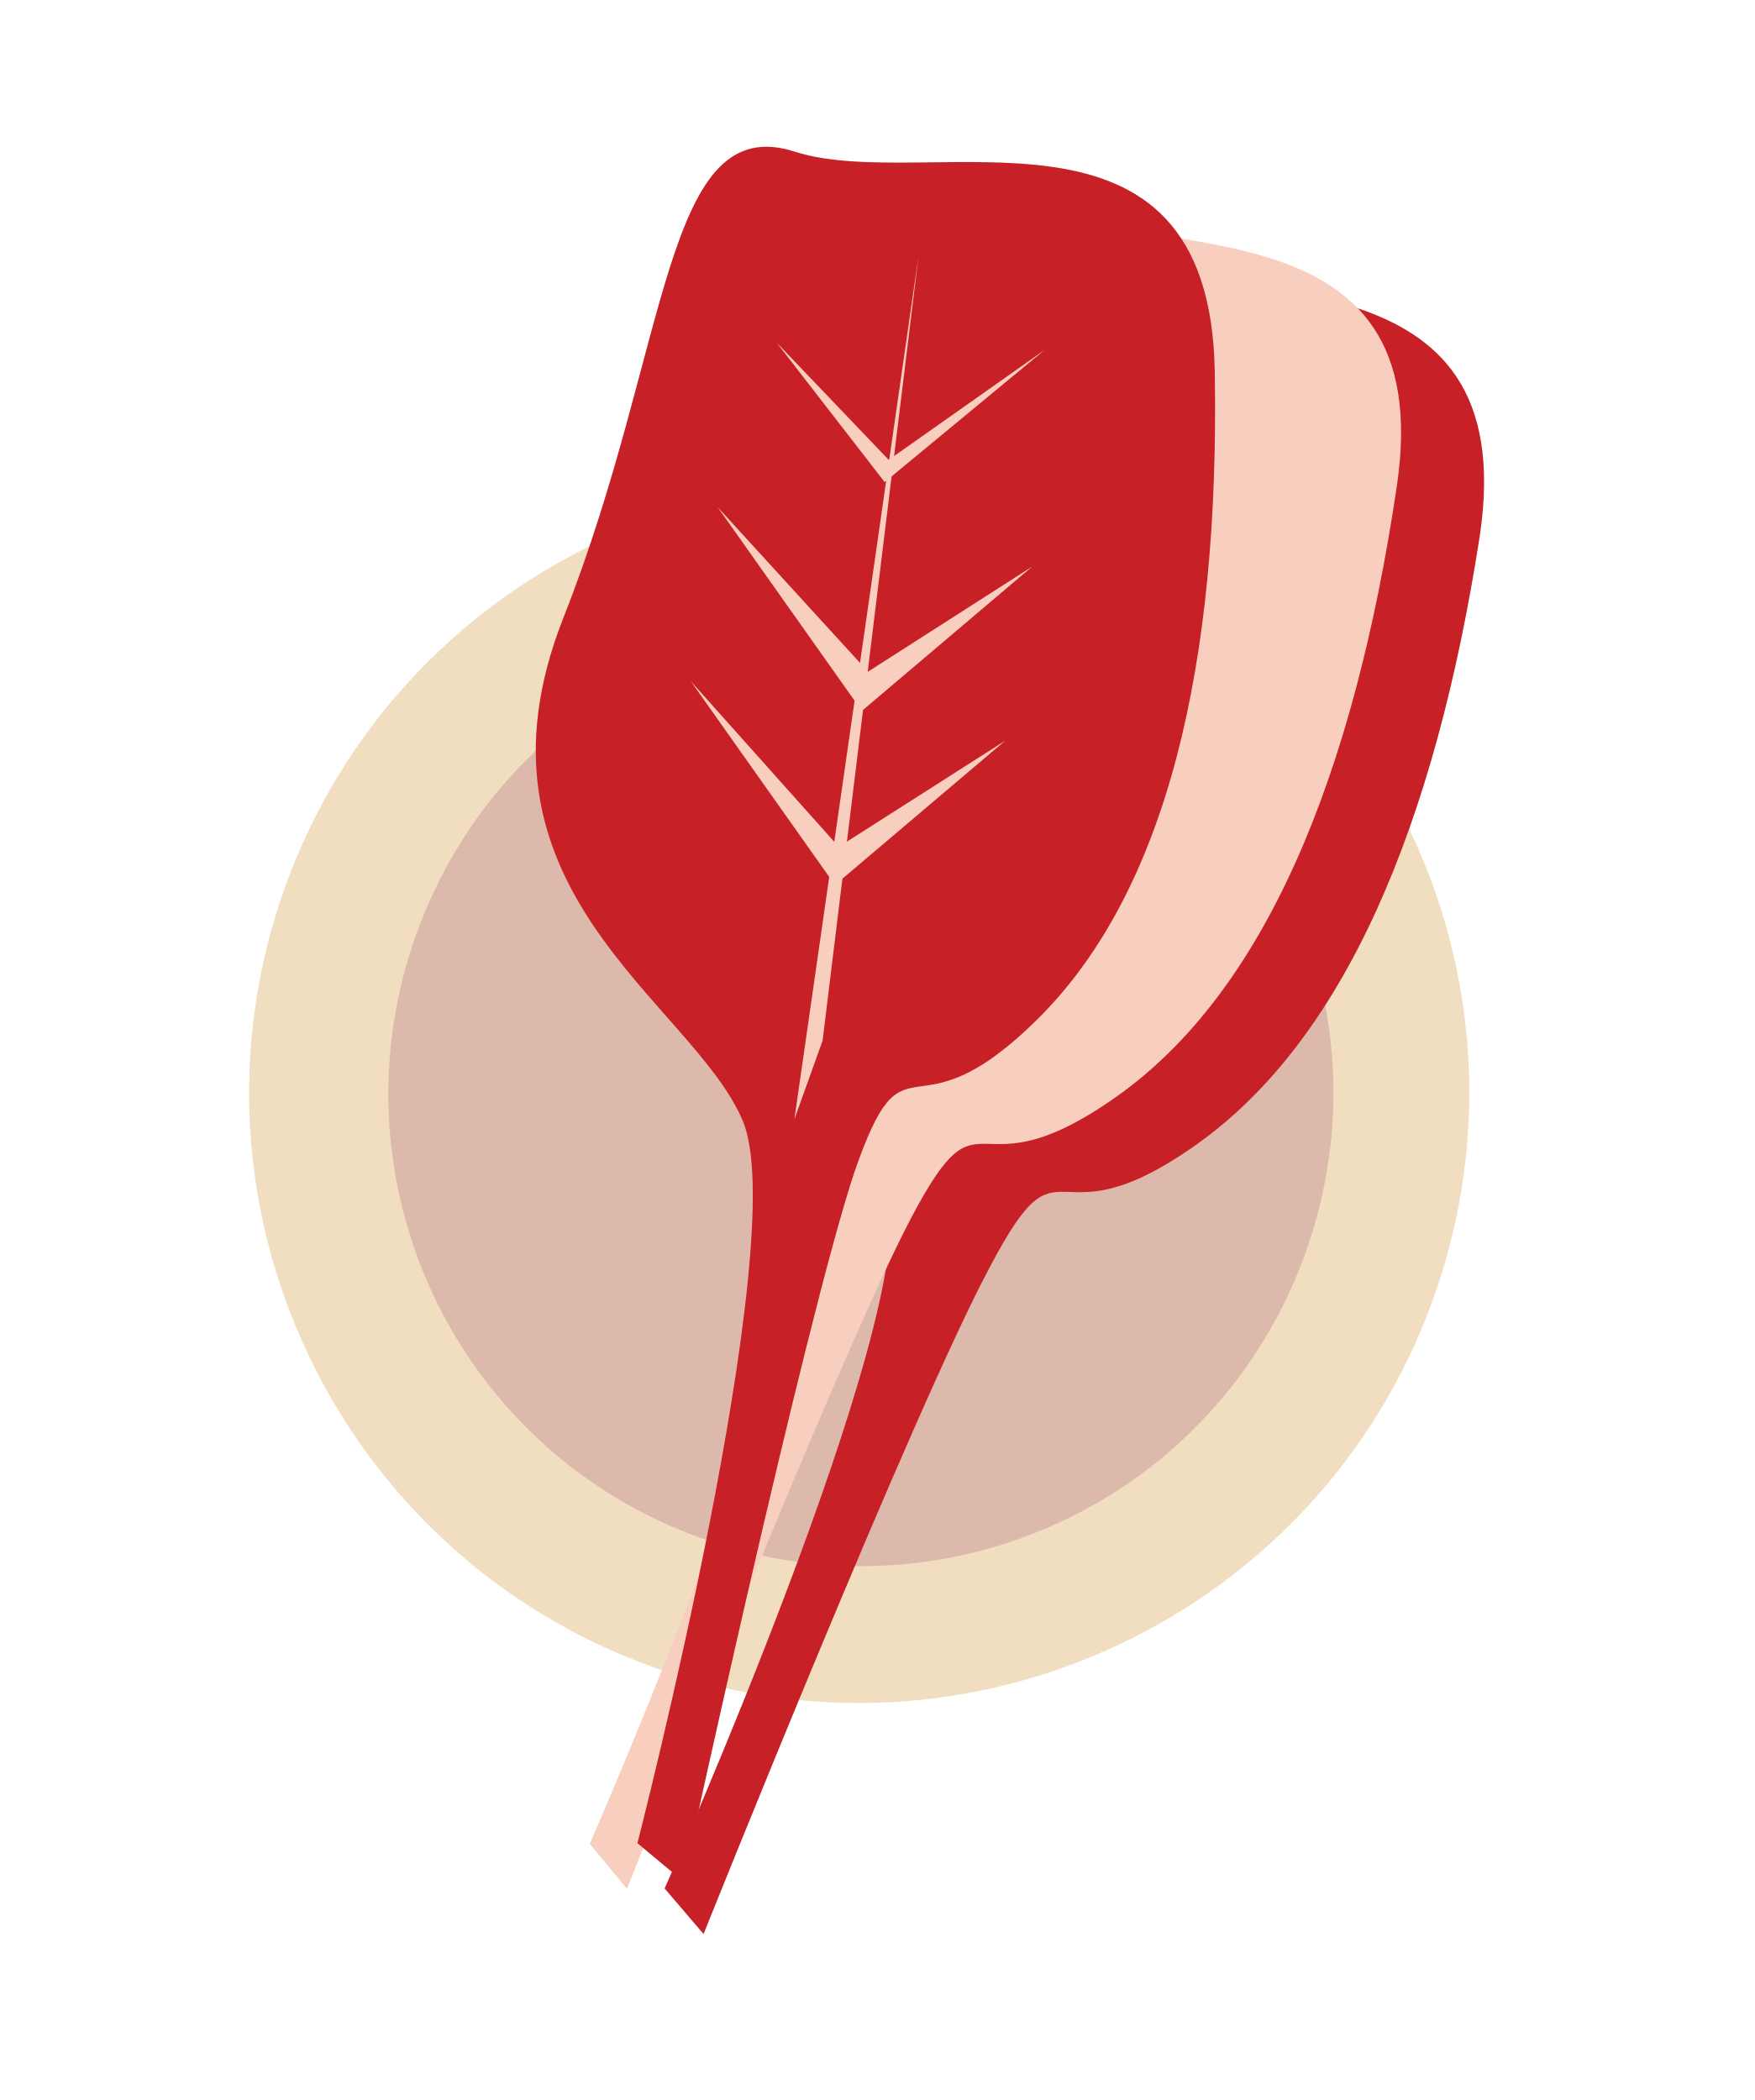
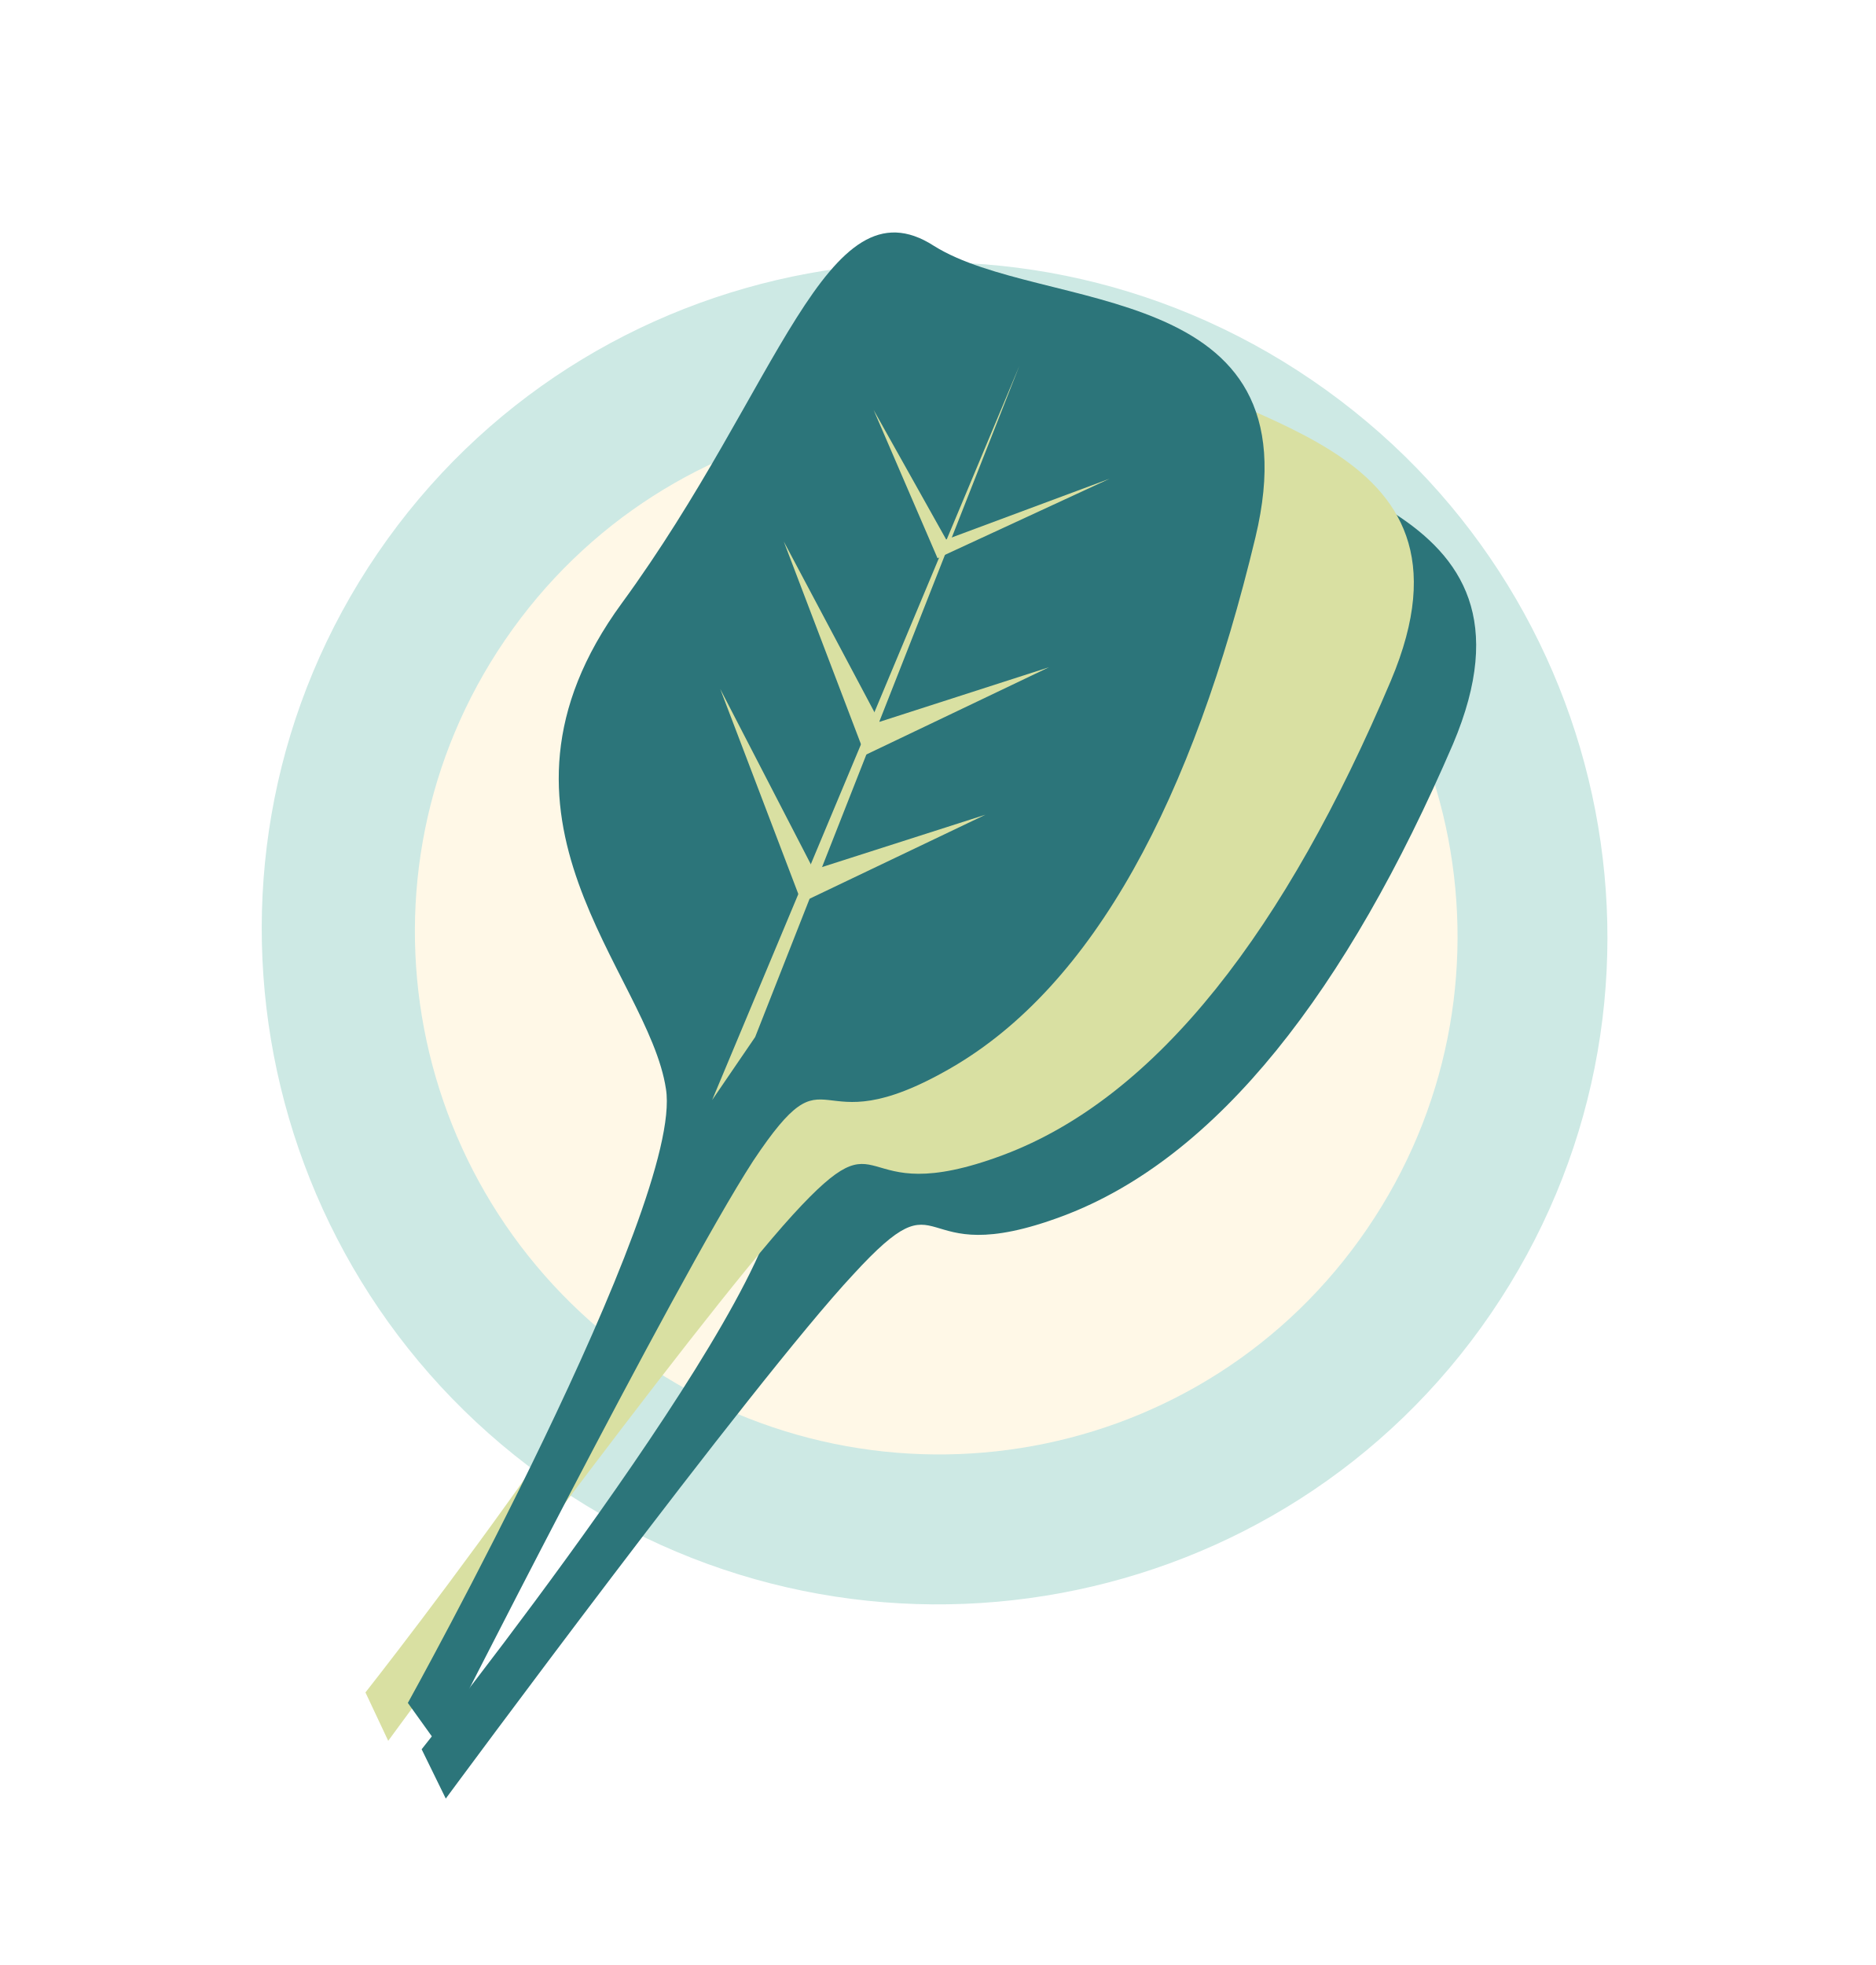
- <svg xmlns="http://www.w3.org/2000/svg" fill="none" height="85" viewBox="0 0 71 85" width="71">
-   <path d="m58 52.578c-4.598 12.821-18.745 19.498-31.566 14.9-12.821-4.598-19.498-18.745-14.9-31.566 4.598-12.821 18.745-19.498 31.566-14.9 12.821 4.598 19.524 18.675 14.9 31.566z" fill="#f1ddbf" />
-   <path d="m52.829 50.724c-3.582 9.987-14.528 15.095-24.445 11.538-9.987-3.582-15.095-14.528-11.538-24.445 3.582-9.987 14.528-15.095 24.445-11.538 9.942 3.486 15.121 14.457 11.538 24.445z" fill="#ddb9ac" />
-   <path d="m26.898 76.438s10.282-23.094 9.064-28.167-9.84-11.124-3.732-21.245c6.154-10.024 7.417-19.564 12.475-16.951 4.987 2.588 16.927-.164 15.185 11.602-1.813 11.741-5.484 20.417-11.484 24.661-5.999 4.244-5.314-.787-8.298 4.858-3.08 5.691-11.634 27.086-11.634 27.086z" fill="#c82027" />
-   <path d="m23.868 74.632s10.165-23.215 8.922-28.218c-1.218-5.074-9.937-11.079-3.828-21.2 6.108-10.12 7.275-19.615 12.359-17.072 4.987 2.588 16.953-.235 15.21 11.531-1.742 11.767-5.343 20.468-11.342 24.712-5.999 4.244-5.314-.787-8.323 4.929-3.01 5.716-11.492 27.137-11.492 27.137z" fill="#f8cfbf" />
-   <path d="m25.797 74.604s6.315-24.516 4.256-29.252c-2.033-4.806-11.594-9.355-7.251-20.349 4.343-10.994 4.037-20.617 9.4-18.853 5.389 1.693 16.754-3.024 16.96 8.881.207 11.906-1.952 21.045-7.163 26.211s-5.31.094-7.424 6.211c-2.018 6.072-6.933 28.692-6.933 28.692z" fill="#c82027" />
-   <g fill="#f8cfbf">
-     <path d="m37.177 10.334-5.028 34.971 1.143-3.188z" />
-     <path d="m31.432 13.869 4.534 4.744 6.313-4.451-6.476 5.352z" />
-     <path d="m29.044 20.527 6.085 6.66 6.642-4.253-6.892 5.842z" />
-     <path d="m27.956 27.572 5.989 6.705 6.738-4.298-6.892 5.842z" />
+ <svg xmlns="http://www.w3.org/2000/svg" fill="none" height="110" viewBox="0 0 105 110" width="105">
+   <path d="m83.472 73.528c-11.669 17.087-35.112 21.425-52.309 9.681s-21.686-35.159-10.017-52.246c11.669-17.087 35.112-21.425 52.309-9.681 17.197 11.744 21.75 35.065 10.017 52.246z" fill="#cde9e4" />
+   <path d="m76.537 68.792c-9.09 13.31-27.206 16.581-40.508 7.497-13.396-9.149-16.783-27.243-7.757-40.459 9.09-13.31 27.206-16.581 40.508-7.497 13.366 8.99 16.847 27.148 7.757 40.459z" fill="#fff8e7" />
+   <path d="m23.606 97.924s19.896-24.901 20.003-31.491c.107-6.591-8.559-16.76 2.126-27.156 10.71-10.264 15.269-21.512 20.648-16.689 5.3 4.769 20.812 5.252 14.963 19.065-5.928 13.76-13.168 23.176-21.865 26.428-8.696 3.252-6.269-2.673-11.71 3.262-5.573 5.96-22.814 29.341-22.814 29.341z" fill="#2c757a" />
+   <path d="m20.46 94.742s19.792-25.087 19.846-31.599c.107-6.591-8.691-16.735 1.994-27.131s15.112-21.619 20.544-16.875c5.3 4.769 20.865 5.173 15.016 18.987-5.849 13.813-13.011 23.284-21.707 26.536-8.696 3.252-6.269-2.673-11.763 3.341s-22.656 29.45-22.656 29.45z" fill="#d9e0a2" />
+   <path d="m22.834 95.329s15.48-27.916 14.45-34.365c-.977-6.527-11.268-15.163-2.473-27.195s11.456-23.886 17.477-20.004c6.074 3.804 21.502 1.702 17.998 16.313-3.503 14.611-9.034 25.081-17.055 29.713s-6.542-1.596-11.065 5.196c-4.39 6.767-17.556 32.818-17.556 32.818z" fill="#2c757a" />
+   <g fill="#d9e0a2">
+     <path d="m57.07 20.478-17.201 41.102 2.408-3.526z" />
+     <path d="m48.909 22.947 4.064 7.256 9.147-3.404-9.631 4.452z" />
+     <path d="m43.879 30.312 5.362 10.096 9.488-3.056-10.296 4.917z" />
+     <path d="m40.322 38.568 5.23 10.12 9.62-3.081-10.296 4.917z" />
  </g>
</svg>
